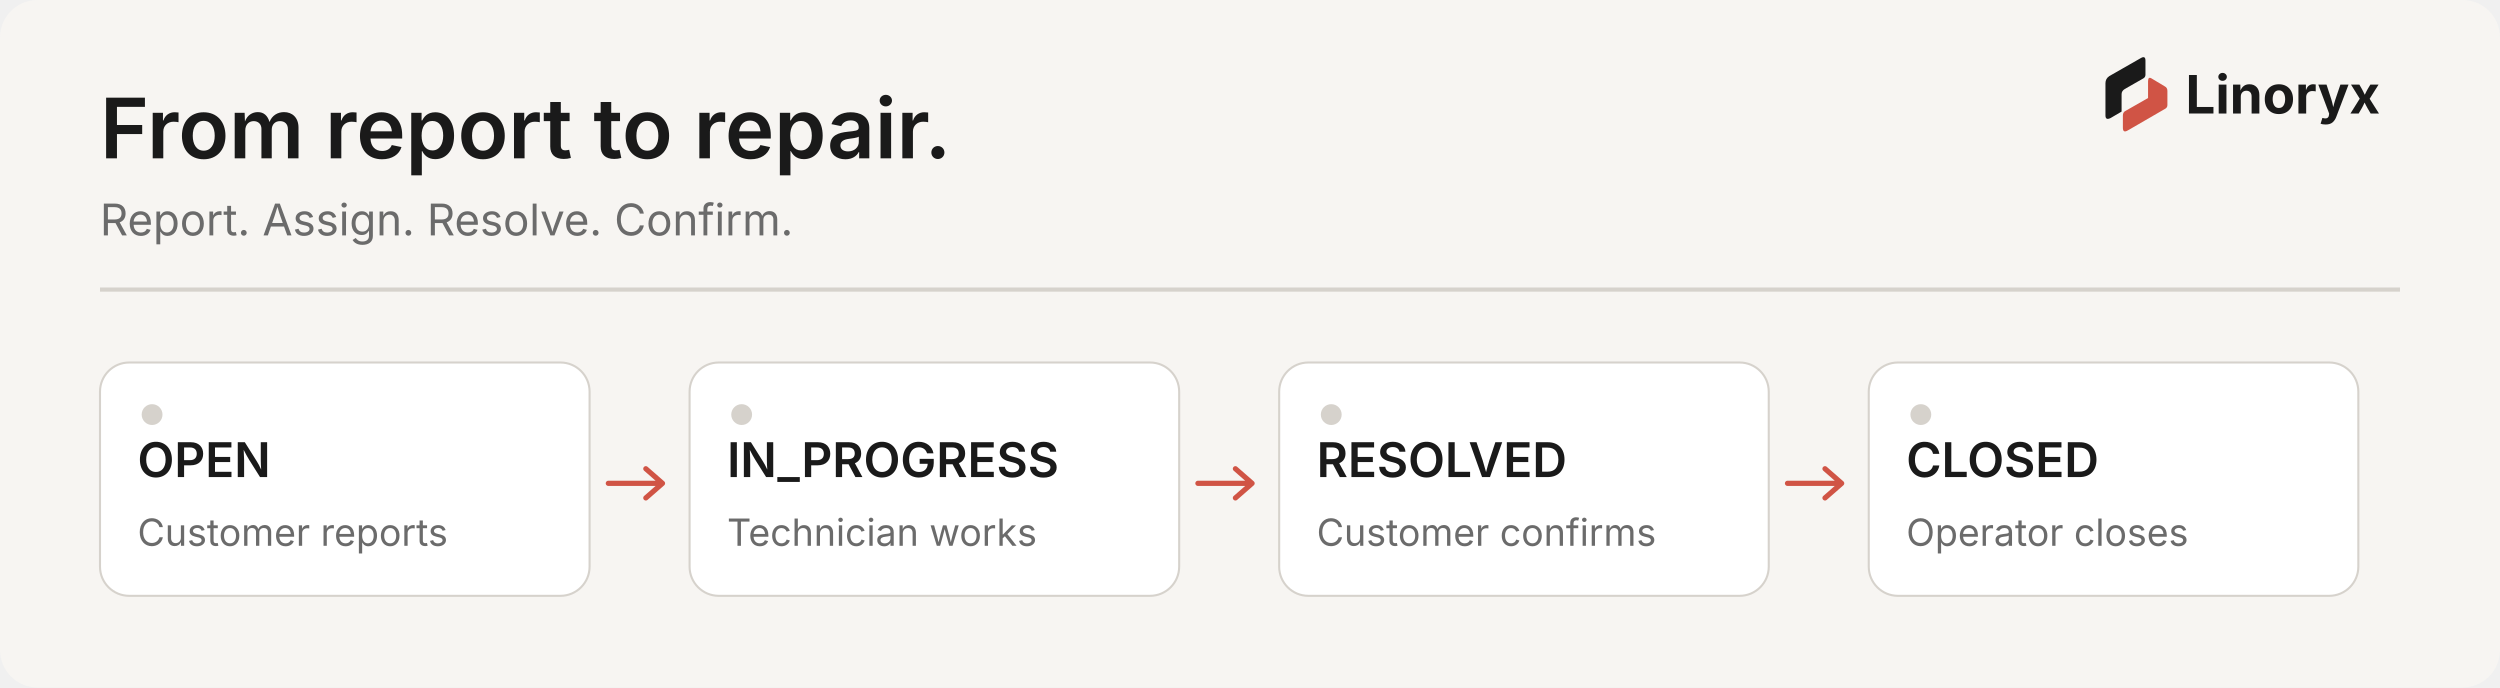
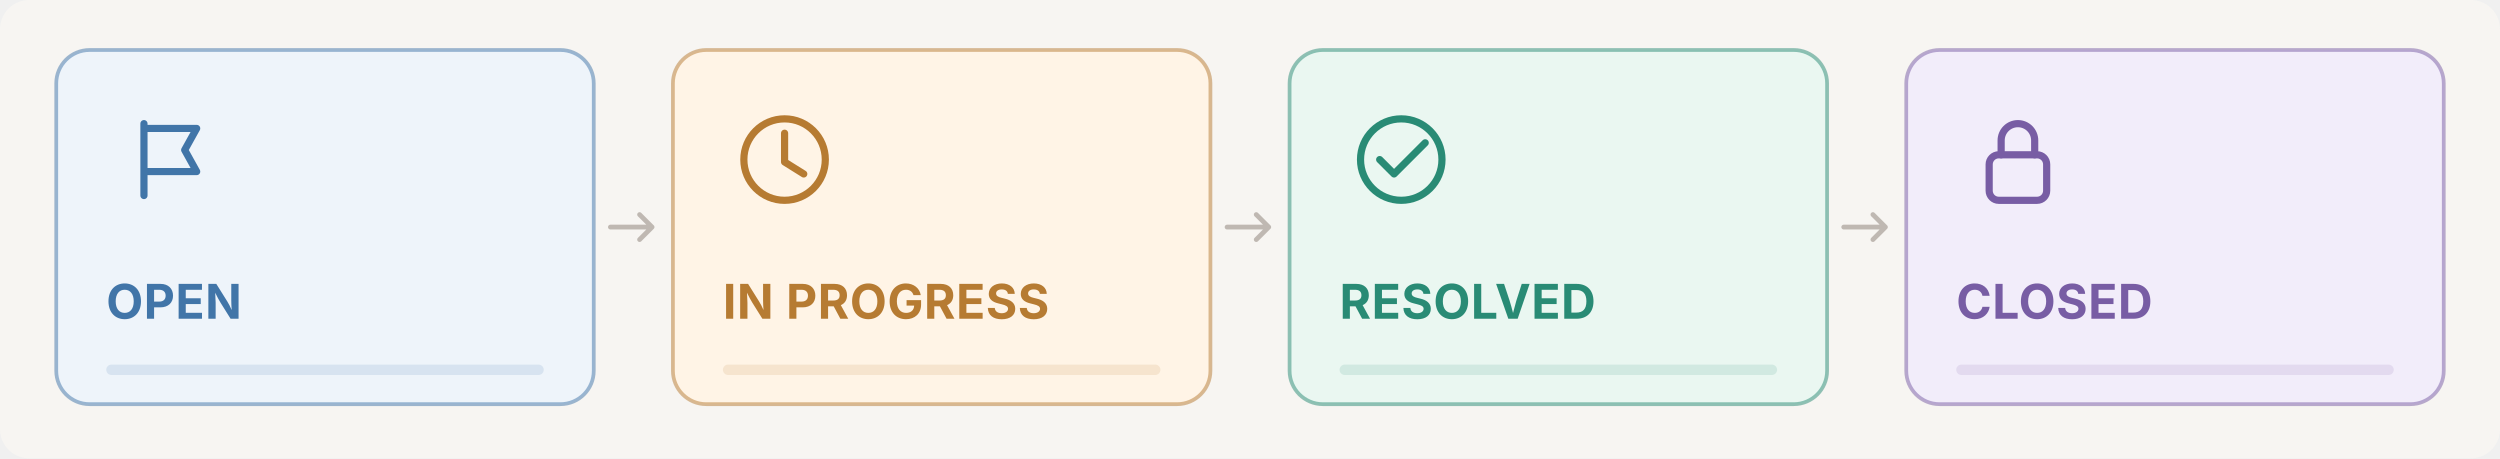
- <svg xmlns="http://www.w3.org/2000/svg" width="1200" height="330" viewBox="0 0 1200 330" role="img" aria-label="From report to repair.">
-   <rect width="1200" height="330" rx="18" fill="#F7F5F2" />
+ <svg xmlns="http://www.w3.org/2000/svg" width="1200" height="220" viewBox="0 0 1200 220" role="img" aria-label="Open, In Progress, Resolved, Closed">
+   <rect width="1200" height="220" rx="14" fill="#F7F5F2" />
  <g font-family="Inter, Arial, sans-serif">
-     <svg x="1010" y="26" width="140" height="39" viewBox="0 0 452 124">
-       <path fill="#1a1a1a" d="M8 33 57 5Q64 1 64 9V31Q64 35 60 37L32 53Q27 56 27 61V88L10 98Q2 102 2 94V44Q2 37 8 33Z" />
-       <path fill="#d05445" d="m74 37 20 12q4 2 4 7v22q0 4-4 6l-57 33q-8 5-8-4V94q0-5 4-7l35-20V41q0-8 6-4Z" />
-       <g fill="#1a1a1a">
-         <path d="M135 0L135 1490L440 1490L440 253L1083 253L1083 0Z" transform="translate(126 91) scale(0.04003906 -0.04003906)" />
-         <path d="M128 0L128 1118L428 1118L428 0ZM278 1264Q210 1264 162 1309Q114 1354 114 1418Q114 1482 162 1527Q210 1572 278 1572Q346 1572 394.5 1527Q443 1482 443 1418Q443 1354 394.5 1309Q346 1264 278 1264Z" transform="translate(172.3652 91) scale(0.04003906 -0.04003906)" />
-         <path d="M428 647L428 0L128 0L128 1118L411 1118L415 887Q462 1004 548 1068Q634 1132 763 1132Q937 1132 1042 1020Q1147 908 1147 711L1147 0L847 0L847 659Q847 763 793.5 822Q740 881 645 881Q549 881 488.5 819.5Q428 758 428 647Z" transform="translate(194.5869 91) scale(0.04003906 -0.04003906)" />
-         <path d="M628 -22Q460 -22 337 50.5Q214 123 147.5 252.5Q81 382 81 554Q81 727 147.5 857Q214 987 337 1059.5Q460 1132 628 1132Q796 1132 919 1059.5Q1042 987 1108.5 857Q1175 727 1175 554Q1175 382 1108.5 252.5Q1042 123 919 50.5Q796 -22 628 -22ZM628 214Q748 214 809 311Q870 408 870 555Q870 703 809 799.5Q748 896 628 896Q508 896 447.5 799.5Q387 703 387 555Q387 408 447.5 311Q508 214 628 214Z" transform="translate(245.6367 91) scale(0.04003906 -0.04003906)" />
-         <path d="M128 0L128 1118L418 1118L418 923L430 923Q461 1026 533.5 1079.5Q606 1133 700 1133Q751 1133 797 1123L797 855Q777 861 738.5 865.5Q700 870 667 870Q563 870 495.5 805Q428 740 428 636L428 0Z" transform="translate(295.9258 91) scale(0.04003906 -0.04003906)" />
-         <path d="M120 -396L189 -170L226 -179Q317 -204 375 -175.5Q433 -147 443 -63L451 -3L31 1118L350 1118L538 538Q561 465 577 392.5Q593 320 609 246Q627 321 646.5 393.5Q666 466 690 538L886 1118L1201 1118L726 -132Q675 -267 579.5 -346.5Q484 -426 316 -426Q256 -426 204 -417.5Q152 -409 120 -396Z" transform="translate(330.5996 91) scale(0.04003906 -0.04003906)" />
-         <path d="M42 0L402 574L64 1118L388 1118L489 942Q519 886 545.5 831.5Q572 777 597 724Q622 777 648.5 832Q675 887 707 942L812 1118L1130 1118L785 570L1146 0L824 0L700 211Q669 265 642 319Q615 373 590 425Q566 373 540.5 319Q515 265 484 211L360 0Z" transform="translate(379.9678 91) scale(0.04003906 -0.04003906)" />
+     <path d="M293 109H313            M307 103L313 109L307 115" fill="none" stroke="#BFB8B2" stroke-width="2.3" stroke-linecap="round" stroke-linejoin="round" />
+     <path d="M589 109H609            M603 103L609 109L603 115" fill="none" stroke="#BFB8B2" stroke-width="2.3" stroke-linecap="round" stroke-linejoin="round" />
+     <path d="M885 109H905            M899 103L905 109L899 115" fill="none" stroke="#BFB8B2" stroke-width="2.3" stroke-linecap="round" stroke-linejoin="round" />
+     <g>
+       <rect x="27" y="24" width="258" height="170" rx="16" fill="#EEF4FA" stroke="#4175A8" stroke-opacity="0.5" stroke-width="1.8" />
+       <g transform="translate(53 49) scale(1.15)" fill="none" stroke="#4175A8" stroke-width="3" stroke-linecap="round" stroke-linejoin="round">
+         <path d="M14 39V9M14 11H36L31 20L36 29H14" />
      </g>
-     </svg>
-     <text x="48" y="76" font-size="40" fill="#1A1A1A" font-weight="600">From report to repair.</text>
-     <text x="48" y="113" font-size="21" fill="#6B6B6B" font-weight="400">Report. Assign. Resolve. Confirm.</text>
-     <path d="M48 139L1152 139" stroke="#D6D2CC" stroke-width="2" fill="none" />
-     <rect x="48" y="174" width="235" height="112" rx="14" fill="#FFFFFF" stroke="#D6D2CC" />
-     <circle cx="73" cy="199" r="5" fill="#D6D2CC" stroke="none" />
-     <text x="66" y="229" font-size="23" fill="#1A1A1A" font-weight="600">OPEN</text>
-     <text x="66" y="262" font-size="18" fill="#6B6B6B" font-weight="400">Customer reports</text>
-     <path d="M292 232h26m-8-7 8 7-8 7" fill="none" stroke="#D05445" stroke-width="2.5" stroke-linecap="round" stroke-linejoin="round" />
-     <rect x="331" y="174" width="235" height="112" rx="14" fill="#FFFFFF" stroke="#D6D2CC" />
-     <circle cx="356" cy="199" r="5" fill="#D6D2CC" stroke="none" />
-     <text x="349" y="229" font-size="23" fill="#1A1A1A" font-weight="600">IN_PROGRESS</text>
-     <text x="349" y="262" font-size="18" fill="#6B6B6B" font-weight="400">Technician works</text>
-     <path d="M575 232h26m-8-7 8 7-8 7" fill="none" stroke="#D05445" stroke-width="2.5" stroke-linecap="round" stroke-linejoin="round" />
-     <rect x="614" y="174" width="235" height="112" rx="14" fill="#FFFFFF" stroke="#D6D2CC" />
-     <circle cx="639" cy="199" r="5" fill="#D6D2CC" stroke="none" />
-     <text x="632" y="229" font-size="23" fill="#1A1A1A" font-weight="600">RESOLVED</text>
-     <text x="632" y="262" font-size="18" fill="#6B6B6B" font-weight="400">Customer confirms</text>
-     <path d="M858 232h26m-8-7 8 7-8 7" fill="none" stroke="#D05445" stroke-width="2.5" stroke-linecap="round" stroke-linejoin="round" />
-     <rect x="897" y="174" width="235" height="112" rx="14" fill="#FFFFFF" stroke="#D6D2CC" />
-     <circle cx="922" cy="199" r="5" fill="#D6D2CC" stroke="none" />
-     <text x="915" y="229" font-size="23" fill="#1A1A1A" font-weight="600">CLOSED</text>
-     <text x="915" y="262" font-size="18" fill="#6B6B6B" font-weight="400">Operator closes</text>
+       <text x="51" y="153" font-size="23" font-weight="700" letter-spacing=".3" fill="#4175A8">
+           OPEN
+         </text>
+       <rect x="51" y="175" width="210" height="5" rx="2.5" fill="#4175A8" opacity=".13" />
+     </g>
+     <g>
+       <rect x="323" y="24" width="258" height="170" rx="16" fill="#FFF4E6" stroke="#B67B32" stroke-opacity="0.5" stroke-width="1.8" />
+       <g transform="translate(349 49) scale(1.15)" fill="none" stroke="#B67B32" stroke-width="3" stroke-linecap="round" stroke-linejoin="round">
+         <circle cx="24" cy="24" r="17" />
+         <path d="M24 13V25L32 30" />
+       </g>
+       <text x="347" y="153" font-size="23" font-weight="700" letter-spacing=".3" fill="#B67B32">
+           IN PROGRESS
+         </text>
+       <rect x="347" y="175" width="210" height="5" rx="2.5" fill="#B67B32" opacity=".13" />
+     </g>
+     <g>
+       <rect x="619" y="24" width="258" height="170" rx="16" fill="#EAF7F1" stroke="#298B75" stroke-opacity="0.5" stroke-width="1.8" />
+       <g transform="translate(645 49) scale(1.15)" fill="none" stroke="#298B75" stroke-width="3" stroke-linecap="round" stroke-linejoin="round">
+         <circle cx="24" cy="24" r="17" />
+         <path d="M15 24L21 30L34 17" />
+       </g>
+       <text x="643" y="153" font-size="23" font-weight="700" letter-spacing=".3" fill="#298B75">
+           RESOLVED
+         </text>
+       <rect x="643" y="175" width="210" height="5" rx="2.5" fill="#298B75" opacity=".13" />
+     </g>
+     <g>
+       <rect x="915" y="24" width="258" height="170" rx="16" fill="#F2EDFA" stroke="#785DA4" stroke-opacity="0.5" stroke-width="1.8" />
+       <g transform="translate(941 49) scale(1.15)" fill="none" stroke="#785DA4" stroke-width="3" stroke-linecap="round" stroke-linejoin="round">
+         <rect x="12" y="22" width="24" height="19" rx="4" />
+         <path d="M17 22V16A7 7 0 0 1 31 16V22" />
+       </g>
+       <text x="939" y="153" font-size="23" font-weight="700" letter-spacing=".3" fill="#785DA4">
+           CLOSED
+         </text>
+       <rect x="939" y="175" width="210" height="5" rx="2.5" fill="#785DA4" opacity=".13" />
+     </g>
  </g>
</svg>
